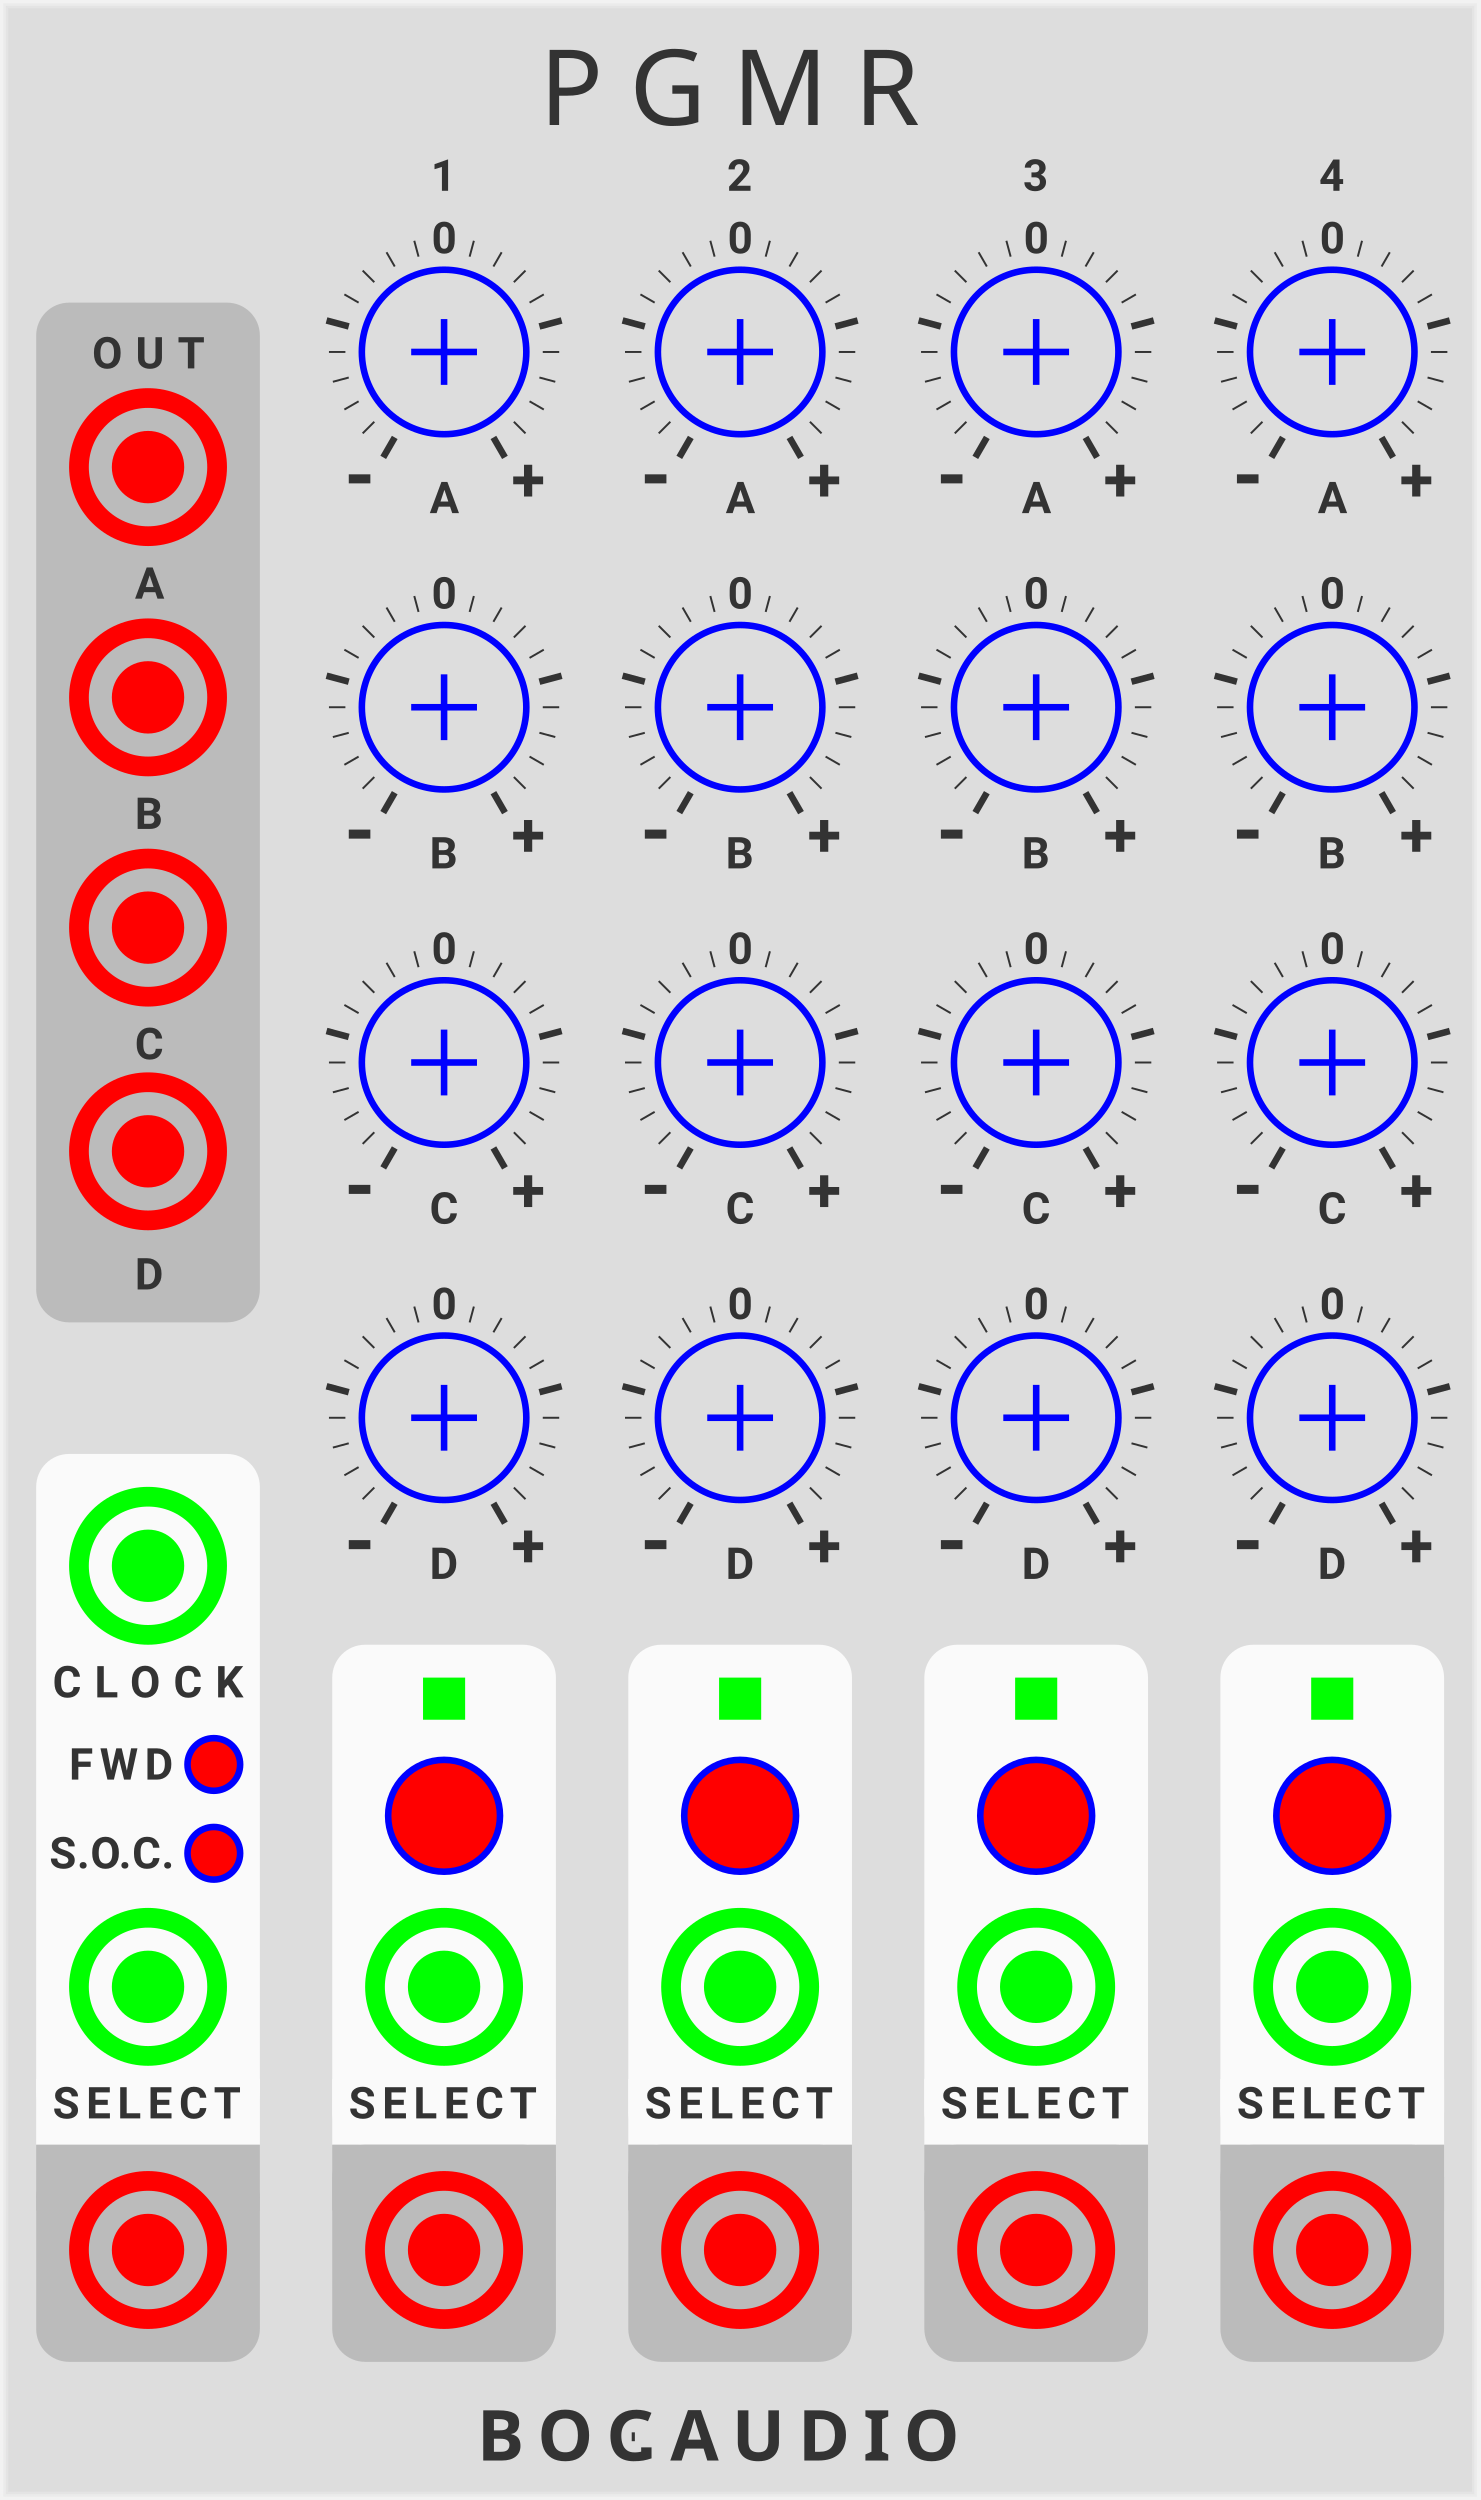
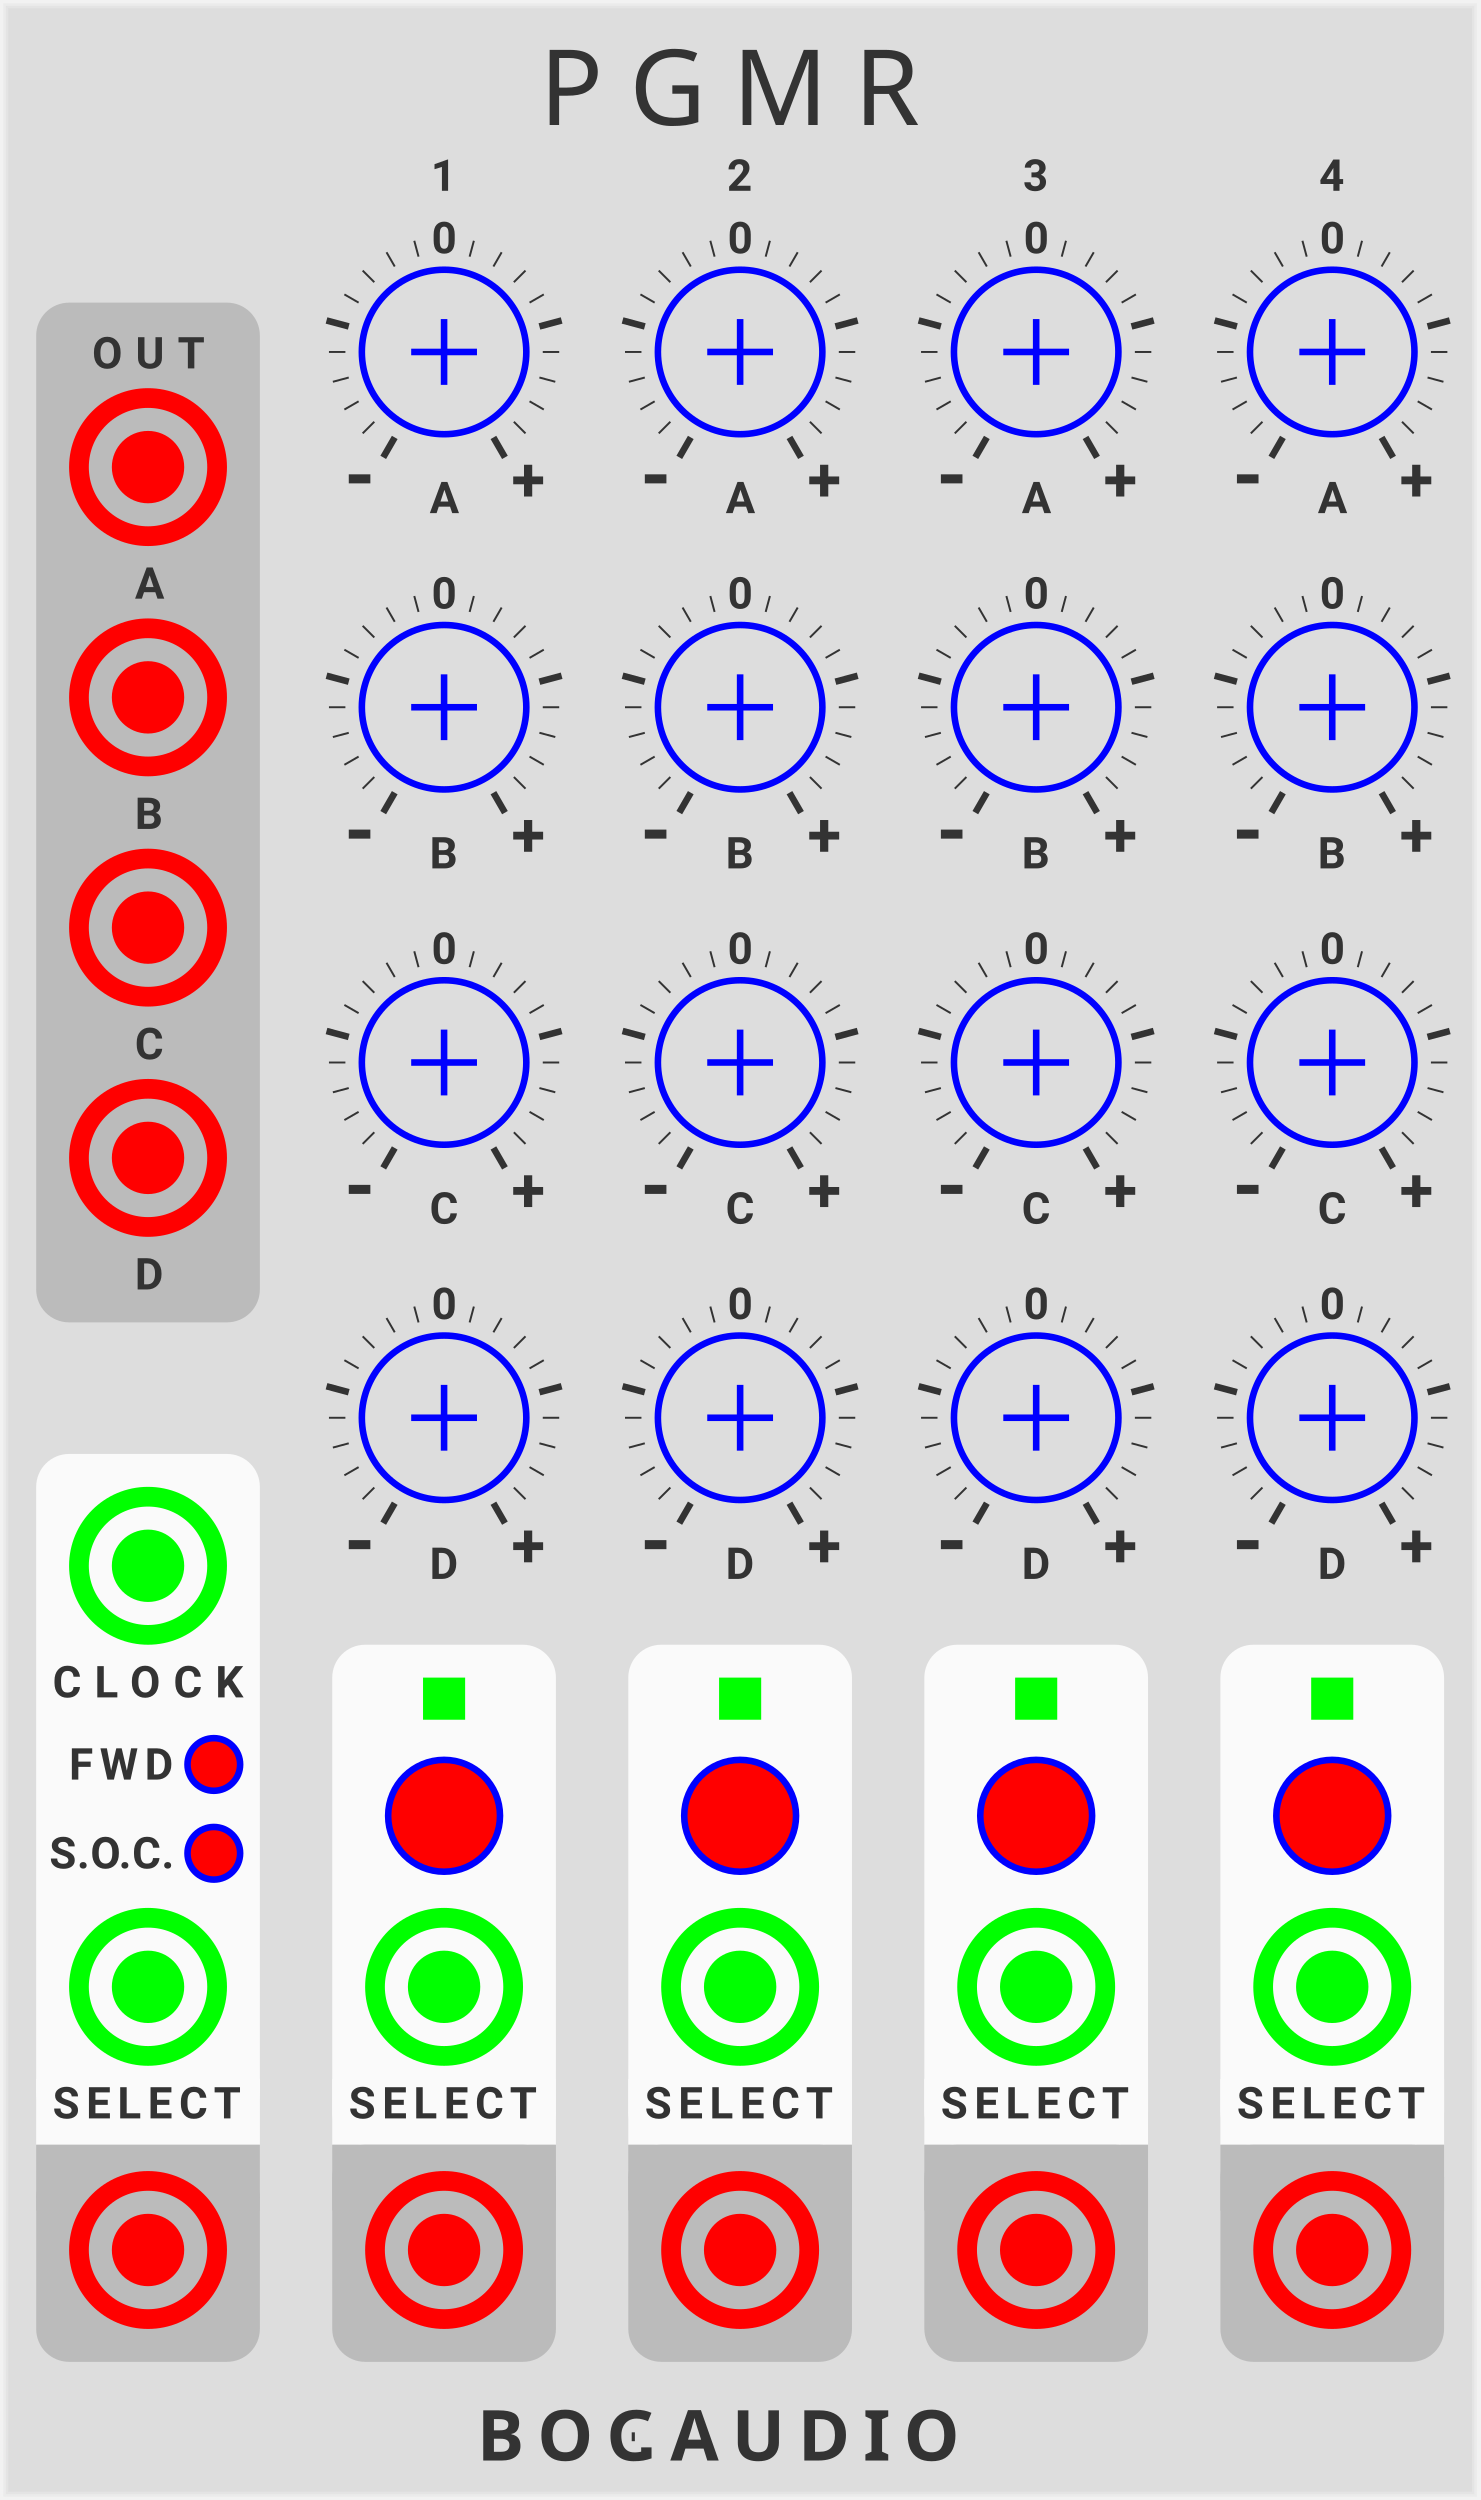
<svg xmlns="http://www.w3.org/2000/svg" xmlns:xlink="http://www.w3.org/1999/xlink" version="1.1" width="225" height="380" viewBox="0 0 225 380">
  <style>
    text {
      fill: #333;
      font-family: 'Roboto', sans-serif;
      font-weight: bold;
    }
    text.title {
      font-family: 'Comfortaa', sans-serif;
      font-weight: normal;
    }
    text.brand {
      font-family: 'Audiowide', sans-serif;
      font-weight: bold;
    }
  </style>
  <defs>
    <symbol id="knob26" viewBox="0 0 45px 45px">
      <g transform="translate(22.5 22.5)">
        <polyline points="-5,0 5,0" stroke-width="1" stroke="#00f" />
        <polyline points="0,-5 0,5" stroke-width="1" stroke="#00f" />
        <circle cx="0" cy="0" r="12.5" stroke-width="1" stroke="#00f" fill="none" />
      </g>
    </symbol>
    <symbol id="knobguide-pgmr" viewBox="0 0 45px 45px">
      <g transform="translate(22.5 22.5)">
        <polyline points="0,0 3.5,0" stroke-width="1.0" stroke="#333" transform="rotate(-240) translate(15 0)" />
        <polyline points="0,0 2.5,0" stroke-width="0.3" stroke="#333" transform="rotate(-225) translate(15 0)" />
        <polyline points="0,0 2.5,0" stroke-width="0.3" stroke="#333" transform="rotate(-210) translate(15 0)" />
        <polyline points="0,0 2.5,0" stroke-width="0.3" stroke="#333" transform="rotate(-195) translate(15 0)" />
        <polyline points="0,0 2.5,0" stroke-width="0.3" stroke="#333" transform="rotate(-180) translate(15 0)" />
        <polyline points="0,0 3.5,0" stroke-width="1.0" stroke="#333" transform="rotate(-165) translate(15 0)" />
        <polyline points="0,0 2.5,0" stroke-width="0.3" stroke="#333" transform="rotate(-150) translate(15 0)" />
        <polyline points="0,0 2.5,0" stroke-width="0.3" stroke="#333" transform="rotate(-135) translate(15 0)" />
        <polyline points="0,0 2.5,0" stroke-width="0.3" stroke="#333" transform="rotate(-120) translate(15 0)" />
        <polyline points="0,0 2.5,0" stroke-width="0.3" stroke="#333" transform="rotate(-105) translate(15 0)" />
        <text font-size="5pt" transform="rotate(-90) translate(15 0) rotate(90) translate(-1.9 0)">0</text>
        <polyline points="0,0 2.5,0" stroke-width="0.3" stroke="#333" transform="rotate(-75) translate(15 0)" />
        <polyline points="0,0 2.5,0" stroke-width="0.3" stroke="#333" transform="rotate(-60) translate(15 0)" />
        <polyline points="0,0 2.5,0" stroke-width="0.3" stroke="#333" transform="rotate(-45) translate(15 0)" />
        <polyline points="0,0 2.5,0" stroke-width="0.3" stroke="#333" transform="rotate(-30) translate(15 0)" />
        <polyline points="0,0 3.5,0" stroke-width="1.0" stroke="#333" transform="rotate(-15) translate(15 0)" />
        <polyline points="0,0 2.5,0" stroke-width="0.3" stroke="#333" transform="rotate(0) translate(15 0)" />
        <polyline points="0,0 2.5,0" stroke-width="0.3" stroke="#333" transform="rotate(15) translate(15 0)" />
        <polyline points="0,0 2.5,0" stroke-width="0.3" stroke="#333" transform="rotate(30) translate(15 0)" />
        <polyline points="0,0 2.5,0" stroke-width="0.3" stroke="#333" transform="rotate(45) translate(15 0)" />
        <polyline points="0,0 3.5,0" stroke-width="1.0" stroke="#333" transform="rotate(60) translate(15 0)" />
        <text font-size="9pt" transform="rotate(-225) translate(20 0) rotate(225) translate(-1 8.8)">-</text>
        <text font-size="7pt" transform="rotate(45) translate(20 0) rotate(-45) translate(-3.9 8.5)">+</text>
      </g>
    </symbol>
    <symbol id="button" viewBox="0 0 18px 18px">
      <g transform="translate(9 9)">
        <circle cx="0" cy="0" r="8.5" stroke-width="1" stroke="#00f" fill="#f00" />
      </g>
    </symbol>
    <symbol id="light-small" viewBox="0 0 6.4px 6.4px">
      <rect width="6.4" height="6.4" fill="#0f0" />
    </symbol>
    <symbol id="button-small" viewBox="0 0 9px 9px">
      <g transform="translate(4.5 4.5)">
        <circle r="4" stroke-width="1" stroke="#00f" fill="#f00" />
      </g>
    </symbol>
    <symbol id="input" viewBox="0 0 24px 24px">
      <g transform="translate(12 12)">
        <circle cx="0" cy="0" r="5" stroke-width="1" stroke="#0f0" fill="#0f0" />
        <circle cx="0" cy="0" r="10.5" stroke-width="3" stroke="#0f0" fill="none" />
      </g>
    </symbol>
    <symbol id="output" viewBox="0 0 24px 24px">
      <g transform="translate(12 12)">
        <circle cx="0" cy="0" r="5" stroke-width="1" stroke="#f00" fill="#f00" />
        <circle cx="0" cy="0" r="10.5" stroke-width="3" stroke="#f00" fill="none" />
      </g>
    </symbol>
  </defs>
  <rect width="100%" height="100%" fill="#ddd" />
  <polyline points="1,1 224,1 224,379 1,379 1,1" stroke="#e4e4e4" stroke-width="0.5" fill="none" />
  <polyline points="0.5,0.5 224.5,0.5 224.5,379.5 0.5,379.5 0.5,0.5" stroke="#ebebeb" stroke-width="0.8" fill="none" />
  <polyline points="0,0 225,0 225,380 0,380 0,0" stroke="#f2f2f2" stroke-width="1" fill="none" />
  <text class="title" x="82" y="19" font-size="12pt" letter-spacing="4px">PGMR</text>
  <g transform="translate(72.5 374)">
    <text class="brand" font-size="8pt" letter-spacing="2px">BOGAUDIO</text>
    <rect width="3.0" height="3" fill="#ddd" transform="translate(24 -5)" />
  </g>
-   <g transform="translate(0 56)">
-     <g transform="translate(5.5 0)">
-       <rect width="34" height="155" rx="5" fill="#bbb" transform="translate(0 -10)" />
-       <use id="A_OUTPUT" xlink:href="#output" transform="translate(5 3)" />
-       <text font-size="5pt" letter-spacing="2px" transform="translate(8.5 0)">OUT</text>
-       <text font-size="5pt" letter-spacing="2px" transform="translate(15 35)">A</text>
-       <use id="B_OUTPUT" xlink:href="#output" transform="translate(5 38)" />
-       <text font-size="5pt" letter-spacing="2px" transform="translate(15 70)">B</text>
-       <use id="C_OUTPUT" xlink:href="#output" transform="translate(5 73)" />
-       <text font-size="5pt" letter-spacing="2px" transform="translate(15 105)">C</text>
-       <use id="D_OUTPUT" xlink:href="#output" transform="translate(5 107)" />
-       <text font-size="5pt" letter-spacing="2px" transform="translate(15 140)">D</text>
-     </g>
+   <g transform="translate(5.5 56)">
+     <rect width="34" height="155" rx="5" fill="#bbb" transform="translate(0 -10)" />
+     <text font-size="5pt" letter-spacing="2px" transform="translate(8.5 0)">OUT</text>
+     <use id="A_OUTPUT" xlink:href="#output" transform="translate(5 3)" />
+     <text font-size="5pt" letter-spacing="2px" transform="translate(15 35)">A</text>
+     <use id="B_OUTPUT" xlink:href="#output" transform="translate(5 38)" />
+     <text font-size="5pt" letter-spacing="2px" transform="translate(15 70)">B</text>
+     <use id="C_OUTPUT" xlink:href="#output" transform="translate(5 73)" />
+     <text font-size="5pt" letter-spacing="2px" transform="translate(15 105)">C</text>
+     <use id="D_OUTPUT" xlink:href="#output" transform="translate(5 108)" />
+     <text font-size="5pt" letter-spacing="2px" transform="translate(15 140)">D</text>
  </g>
  <g transform="translate(0 224)">
    <g transform="translate(5.5 0)">
      <rect width="34" height="10" fill="#fafafa" transform="translate(0 92)" />
      <rect width="34" height="102" rx="5" fill="#fafafa" transform="translate(0 -3)" />
      <use id="CLOCK_INPUT" xlink:href="#input" transform="translate(5 2)" />
      <text font-size="5pt" letter-spacing="2px" transform="translate(2.5 34)">CLOCK</text>
      <text font-size="5pt" letter-spacing="1px" transform="translate(5 46.5)">FWD</text>
      <use id="DIRECTION_PARAM" xlink:href="#button-small" transform="translate(22.5 39.7)" />
      <text font-size="5pt" letter-spacing="0.1px" transform="translate(2 60)">S.O.C.</text>
      <use id="SELECT_ON_CLOCK_PARAM" xlink:href="#button-small" transform="translate(22.5 53.2)" />
      <use id="SELECT_INPUT" xlink:href="#input" transform="translate(5 66)" />
      <text font-size="5pt" letter-spacing="1px" transform="translate(2.5 98)">SELECT</text>
    </g>
    <g transform="translate(5.5 105)">
      <rect width="34" height="10" fill="#bbb" transform="translate(0 -3)" />
      <rect width="34" height="30" rx="5" fill="#bbb" />
      <use id="SELECT_ALL_OUTPUT" xlink:href="#output" transform="translate(5 1)" />
    </g>
  </g>
  <g transform="translate(45 30)">
    <text font-size="5pt" letter-spacing="2px" transform="translate(20.5 -1)">1</text>
    <use id="CVA1_PARAM" xlink:href="#knob26" transform="translate(0 1)" />
    <use xlink:href="#knobguide-pgmr" transform="translate(0 1)" />
    <text font-size="5pt" letter-spacing="2px" transform="translate(20.3 48)">A</text>
    <use id="CVB1_PARAM" xlink:href="#knob26" transform="translate(0 55)" />
    <use xlink:href="#knobguide-pgmr" transform="translate(0 55)" />
    <text font-size="5pt" letter-spacing="2px" transform="translate(20.3 102)">B</text>
    <use id="CVC1_PARAM" xlink:href="#knob26" transform="translate(0 109)" />
    <use xlink:href="#knobguide-pgmr" transform="translate(0 109)" />
    <text font-size="5pt" letter-spacing="2px" transform="translate(20.3 156)">C</text>
    <use id="CVD1_PARAM" xlink:href="#knob26" transform="translate(0 163)" />
    <use xlink:href="#knobguide-pgmr" transform="translate(0 163)" />
    <text font-size="5pt" letter-spacing="2px" transform="translate(20.3 210)">D</text>
    <g transform="translate(0 223)">
      <g transform="translate(5.5 0)">
        <rect width="34" height="10" fill="#fafafa" transform="translate(0 63)" />
        <rect width="34" height="76" rx="5" fill="#fafafa" transform="translate(0 -3)" />
        <use id="SELECT1_LIGHT" xlink:href="#light-small" transform="translate(13.8 2)" />
        <use id="SELECT1_PARAM" xlink:href="#button" transform="translate(8 14)" />
        <use id="SELECT1_INPUT" xlink:href="#input" transform="translate(5 37)" />
        <text font-size="5pt" letter-spacing="1px" transform="translate(2.5 69)">SELECT</text>
      </g>
      <g transform="translate(5.5 73)">
        <rect width="34" height="10" fill="#bbb" transform="translate(0 0)" />
        <rect width="34" height="33" rx="5" fill="#bbb" />
        <use id="SELECT1_OUTPUT" xlink:href="#output" transform="translate(5 4)" />
      </g>
    </g>
  </g>
  <g transform="translate(90 30)">
    <text font-size="5pt" letter-spacing="2px" transform="translate(20.5 -1)">2</text>
    <use id="CVA2_PARAM" xlink:href="#knob26" transform="translate(0 1)" />
    <use xlink:href="#knobguide-pgmr" transform="translate(0 1)" />
    <text font-size="5pt" letter-spacing="2px" transform="translate(20.3 48)">A</text>
    <use id="CVB2_PARAM" xlink:href="#knob26" transform="translate(0 55)" />
    <use xlink:href="#knobguide-pgmr" transform="translate(0 55)" />
    <text font-size="5pt" letter-spacing="2px" transform="translate(20.3 102)">B</text>
    <use id="CVC2_PARAM" xlink:href="#knob26" transform="translate(0 109)" />
    <use xlink:href="#knobguide-pgmr" transform="translate(0 109)" />
    <text font-size="5pt" letter-spacing="2px" transform="translate(20.3 156)">C</text>
    <use id="CVD2_PARAM" xlink:href="#knob26" transform="translate(0 163)" />
    <use xlink:href="#knobguide-pgmr" transform="translate(0 163)" />
    <text font-size="5pt" letter-spacing="2px" transform="translate(20.3 210)">D</text>
    <g transform="translate(0 223)">
      <g transform="translate(5.5 0)">
        <rect width="34" height="10" fill="#fafafa" transform="translate(0 63)" />
        <rect width="34" height="76" rx="5" fill="#fafafa" transform="translate(0 -3)" />
        <use id="SELECT2_LIGHT" xlink:href="#light-small" transform="translate(13.8 2)" />
        <use id="SELECT2_PARAM" xlink:href="#button" transform="translate(8 14)" />
        <use id="SELECT2_INPUT" xlink:href="#input" transform="translate(5 37)" />
        <text font-size="5pt" letter-spacing="1px" transform="translate(2.5 69)">SELECT</text>
      </g>
      <g transform="translate(5.5 73)">
        <rect width="34" height="10" fill="#bbb" transform="translate(0 0)" />
        <rect width="34" height="33" rx="5" fill="#bbb" />
        <use id="SELECT2_OUTPUT" xlink:href="#output" transform="translate(5 4)" />
      </g>
    </g>
  </g>
  <g transform="translate(135 30)">
    <text font-size="5pt" letter-spacing="2px" transform="translate(20.5 -1)">3</text>
    <use id="CVA3_PARAM" xlink:href="#knob26" transform="translate(0 1)" />
    <use xlink:href="#knobguide-pgmr" transform="translate(0 1)" />
    <text font-size="5pt" letter-spacing="2px" transform="translate(20.3 48)">A</text>
    <use id="CVB3_PARAM" xlink:href="#knob26" transform="translate(0 55)" />
    <use xlink:href="#knobguide-pgmr" transform="translate(0 55)" />
    <text font-size="5pt" letter-spacing="2px" transform="translate(20.3 102)">B</text>
    <use id="CVC3_PARAM" xlink:href="#knob26" transform="translate(0 109)" />
    <use xlink:href="#knobguide-pgmr" transform="translate(0 109)" />
    <text font-size="5pt" letter-spacing="2px" transform="translate(20.3 156)">C</text>
    <use id="CVD3_PARAM" xlink:href="#knob26" transform="translate(0 163)" />
    <use xlink:href="#knobguide-pgmr" transform="translate(0 163)" />
    <text font-size="5pt" letter-spacing="2px" transform="translate(20.3 210)">D</text>
    <g transform="translate(0 223)">
      <g transform="translate(5.5 0)">
        <rect width="34" height="10" fill="#fafafa" transform="translate(0 63)" />
        <rect width="34" height="76" rx="5" fill="#fafafa" transform="translate(0 -3)" />
        <use id="SELECT3_LIGHT" xlink:href="#light-small" transform="translate(13.8 2)" />
        <use id="SELECT3_PARAM" xlink:href="#button" transform="translate(8 14)" />
        <use id="SELECT3_INPUT" xlink:href="#input" transform="translate(5 37)" />
        <text font-size="5pt" letter-spacing="1px" transform="translate(2.5 69)">SELECT</text>
      </g>
      <g transform="translate(5.5 73)">
        <rect width="34" height="10" fill="#bbb" transform="translate(0 0)" />
        <rect width="34" height="33" rx="5" fill="#bbb" />
        <use id="SELECT3_OUTPUT" xlink:href="#output" transform="translate(5 4)" />
      </g>
    </g>
  </g>
  <g transform="translate(180 30)">
    <text font-size="5pt" letter-spacing="2px" transform="translate(20.5 -1)">4</text>
    <use id="CVA4_PARAM" xlink:href="#knob26" transform="translate(0 1)" />
    <use xlink:href="#knobguide-pgmr" transform="translate(0 1)" />
    <text font-size="5pt" letter-spacing="2px" transform="translate(20.3 48)">A</text>
    <use id="CVB4_PARAM" xlink:href="#knob26" transform="translate(0 55)" />
    <use xlink:href="#knobguide-pgmr" transform="translate(0 55)" />
    <text font-size="5pt" letter-spacing="2px" transform="translate(20.3 102)">B</text>
    <use id="CVC4_PARAM" xlink:href="#knob26" transform="translate(0 109)" />
    <use xlink:href="#knobguide-pgmr" transform="translate(0 109)" />
    <text font-size="5pt" letter-spacing="2px" transform="translate(20.3 156)">C</text>
    <use id="CVD4_PARAM" xlink:href="#knob26" transform="translate(0 163)" />
    <use xlink:href="#knobguide-pgmr" transform="translate(0 163)" />
    <text font-size="5pt" letter-spacing="2px" transform="translate(20.3 210)">D</text>
    <g transform="translate(0 223)">
      <g transform="translate(5.5 0)">
        <rect width="34" height="10" fill="#fafafa" transform="translate(0 63)" />
        <rect width="34" height="76" rx="5" fill="#fafafa" transform="translate(0 -3)" />
        <use id="SELECT4_LIGHT" xlink:href="#light-small" transform="translate(13.8 2)" />
        <use id="SELECT4_PARAM" xlink:href="#button" transform="translate(8 14)" />
        <use id="SELECT4_INPUT" xlink:href="#input" transform="translate(5 37)" />
        <text font-size="5pt" letter-spacing="1px" transform="translate(2.5 69)">SELECT</text>
      </g>
      <g transform="translate(5.5 73)">
        <rect width="34" height="10" fill="#bbb" transform="translate(0 0)" />
        <rect width="34" height="33" rx="5" fill="#bbb" />
        <use id="SELECT4_OUTPUT" xlink:href="#output" transform="translate(5 4)" />
      </g>
    </g>Z
  </g>
</svg>
